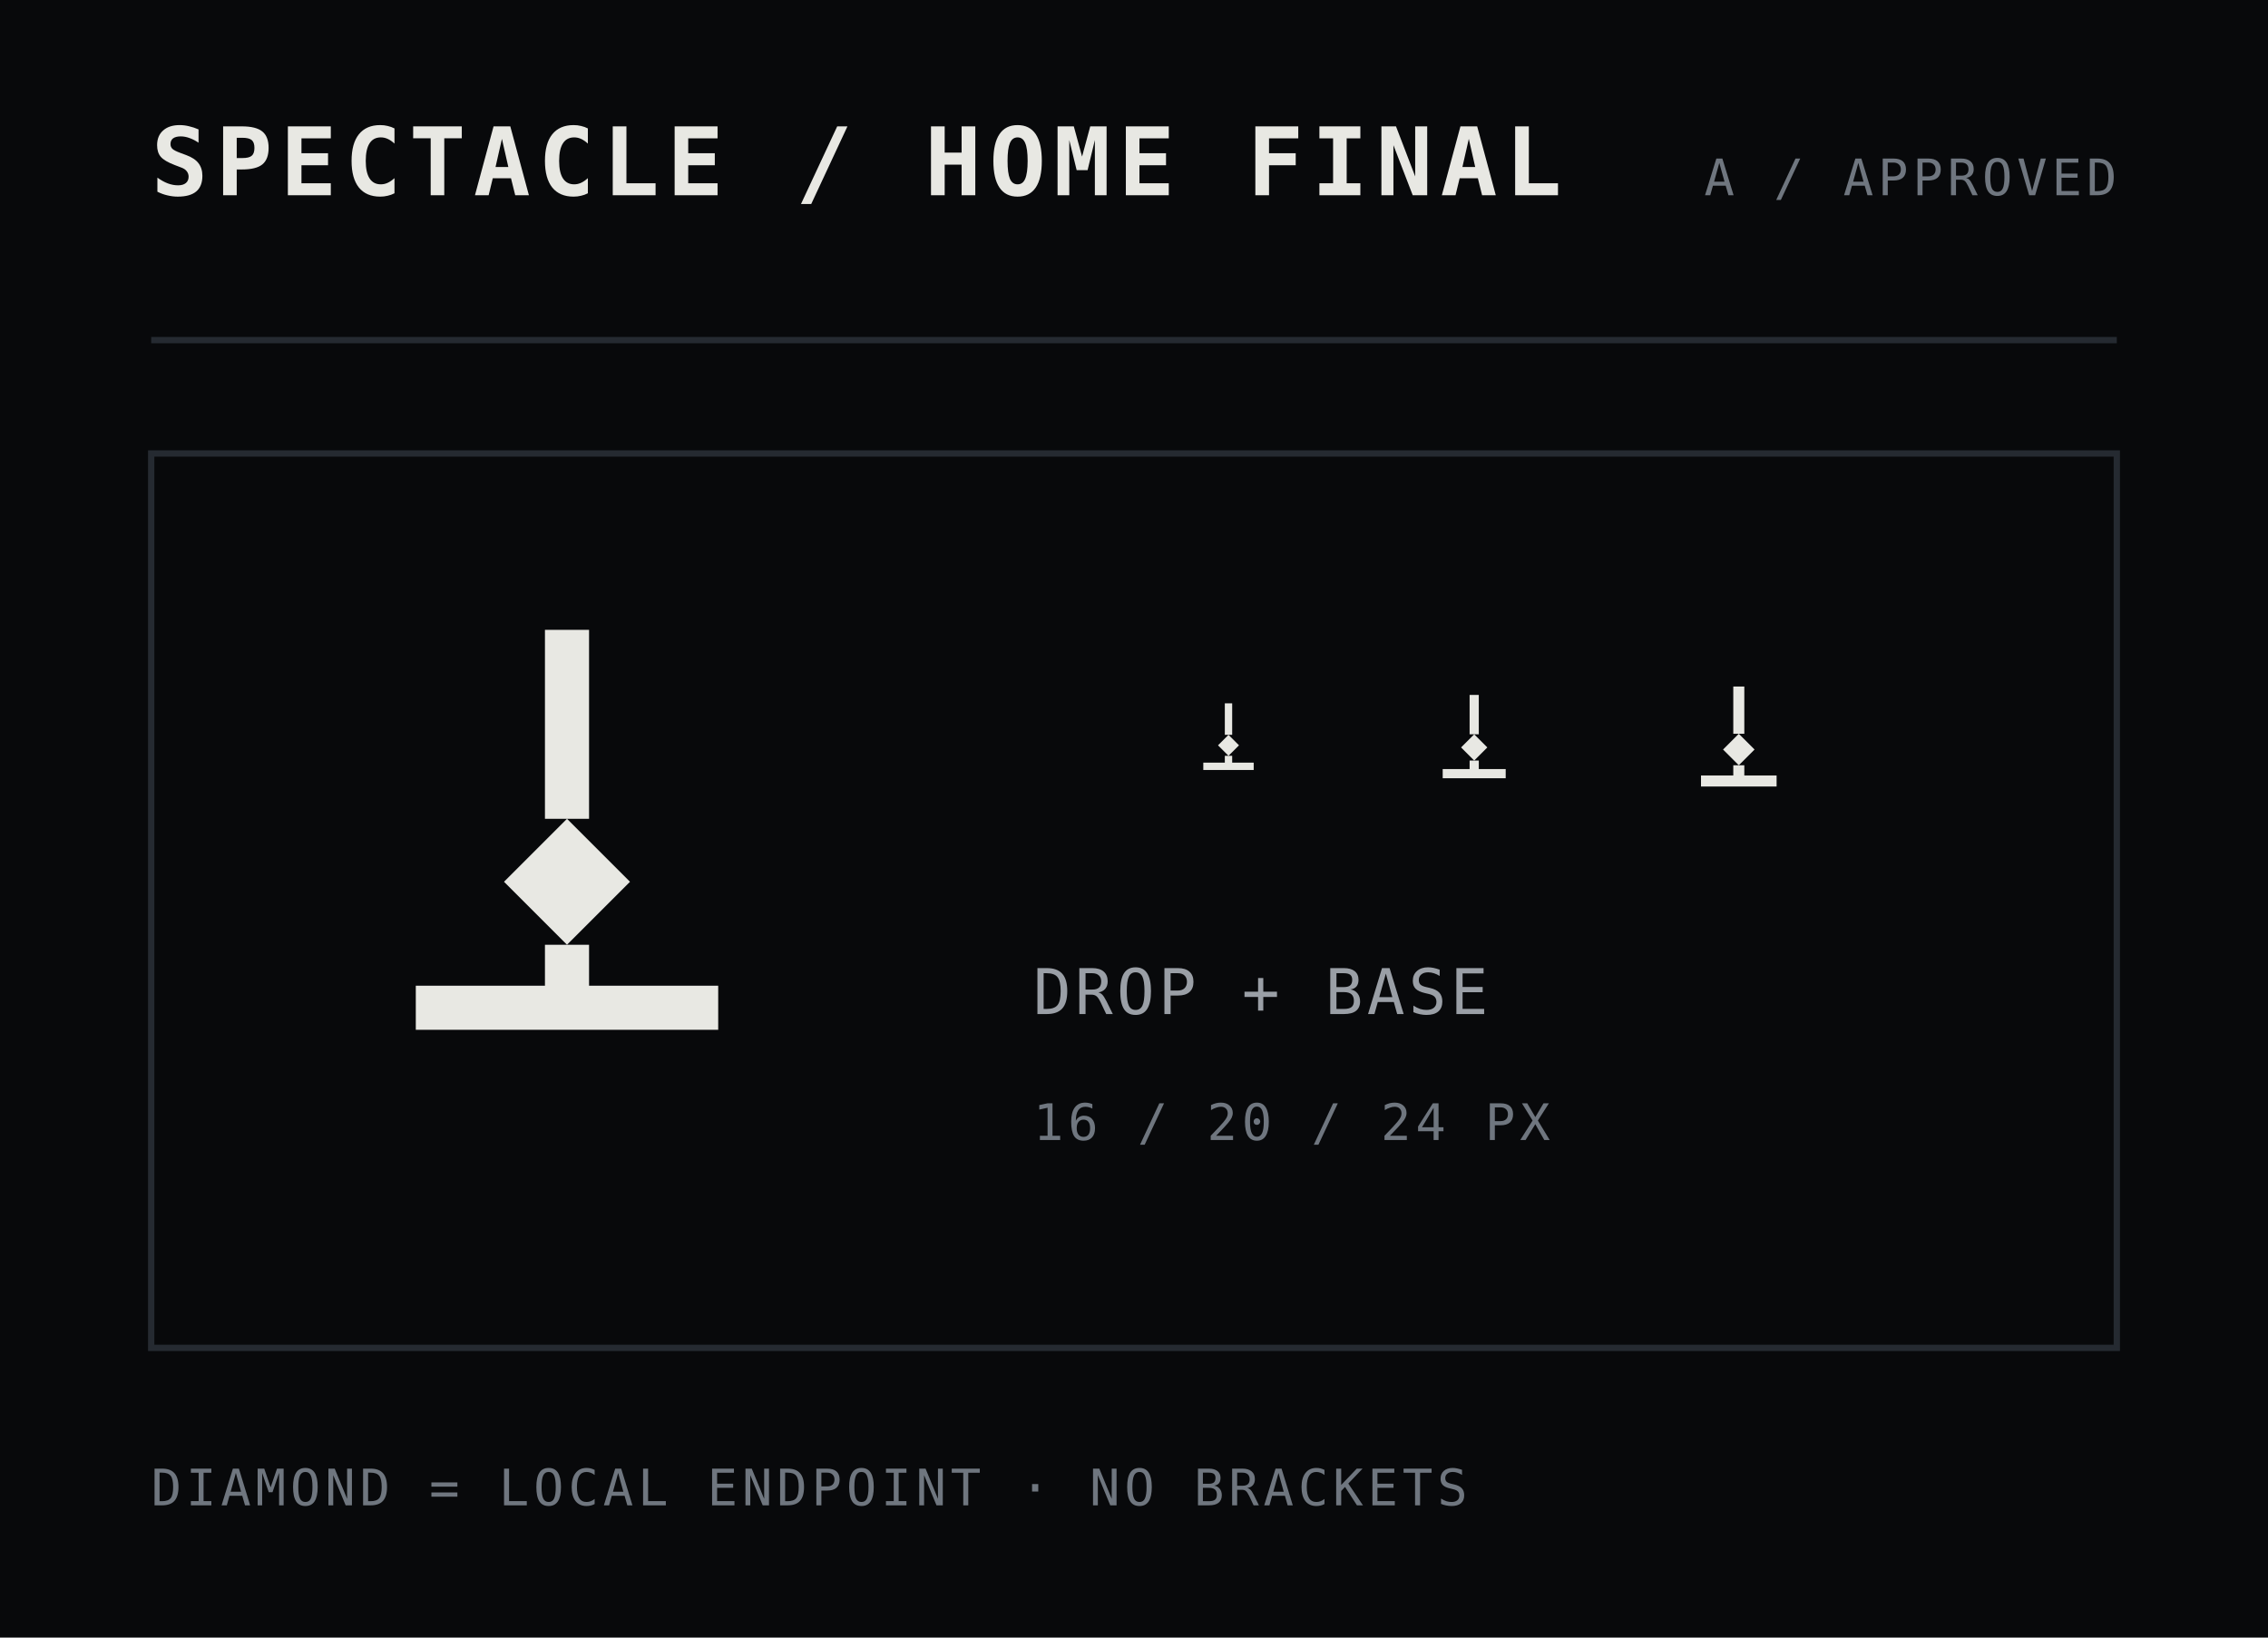
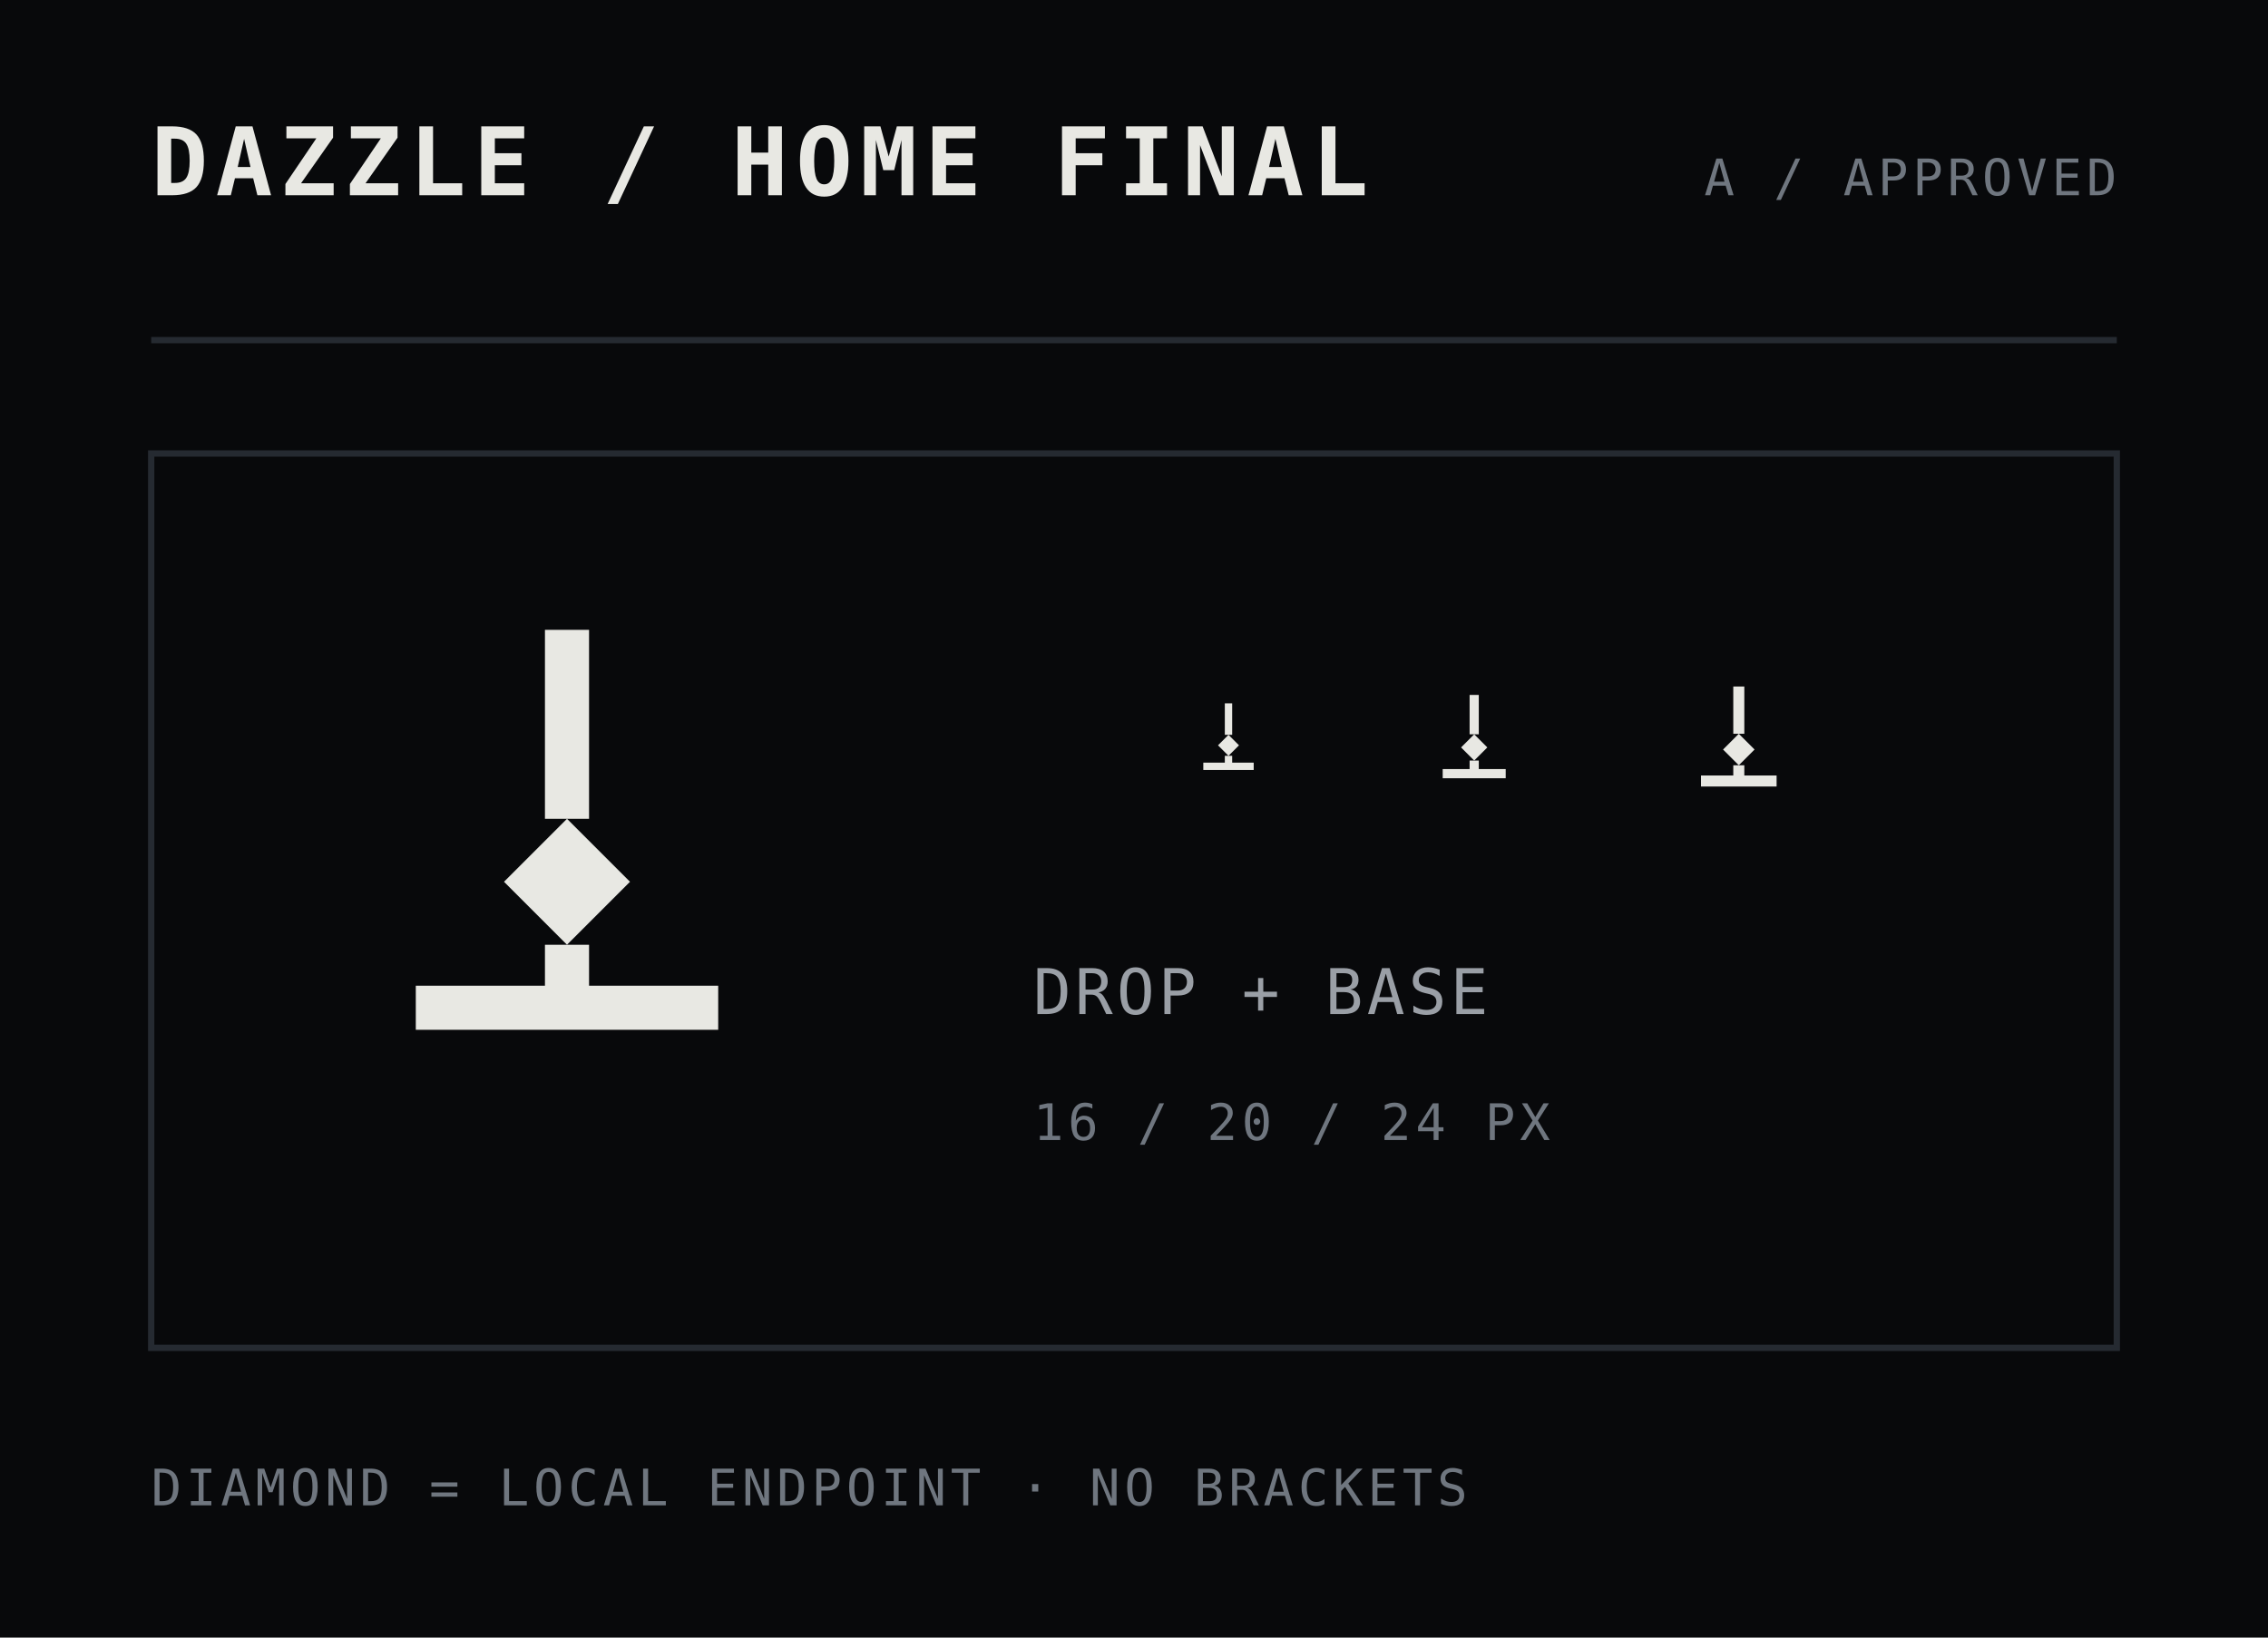
<svg xmlns="http://www.w3.org/2000/svg" width="360" height="260" viewBox="0 0 360 260">
  <style>
    .title { fill: #E8E8E3; font: 600 15px "IBM Plex Mono", "DejaVu Sans Mono", monospace; letter-spacing: 1.2px; }
    .meta { fill: #6F767F; font: 8px "IBM Plex Mono", "DejaVu Sans Mono", monospace; letter-spacing: .7px; }
    .label { fill: #9A9FA6; font: 10px "IBM Plex Mono", "DejaVu Sans Mono", monospace; letter-spacing: .6px; }
    .cell { fill: #08090B; stroke: #252A31; stroke-width: 1; }
    .route { fill: none; stroke: currentColor; stroke-width: 1.75; stroke-linecap: butt; stroke-linejoin: miter; }
    .node { fill: currentColor; }
    .glyph { color: #E8E8E3; }
  </style>
  <defs>
    <symbol id="home" viewBox="0 0 24 24">
      <path class="route" d="M12 4V11.5M12 16.5V19M6 19H18" />
      <path class="node" d="M12 11.5L14.5 14L12 16.5L9.5 14Z" />
    </symbol>
  </defs>
  <rect width="360" height="260" fill="#08090B" />
-   <text class="title" x="24" y="31">SPECTACLE / HOME FINAL</text>
+   <text class="title" x="24" y="31">DAZZLE / HOME FINAL</text>
  <text class="meta" x="336" y="31" text-anchor="end">A / APPROVED</text>
  <path d="M24 54H336" stroke="#252A31" />
  <rect class="cell" x="24" y="72" width="312" height="142" />
  <use class="glyph" href="#home" x="42" y="84" width="96" height="96" />
  <use class="glyph" href="#home" x="187" y="109" width="16" height="16" />
  <use class="glyph" href="#home" x="224" y="107" width="20" height="20" />
  <use class="glyph" href="#home" x="264" y="105" width="24" height="24" />
  <text class="label" x="164" y="161">DROP + BASE</text>
  <text class="meta" x="164" y="181">16 / 20 / 24 PX</text>
  <text class="meta" x="24" y="239">DIAMOND = LOCAL ENDPOINT · NO BRACKETS</text>
</svg>
